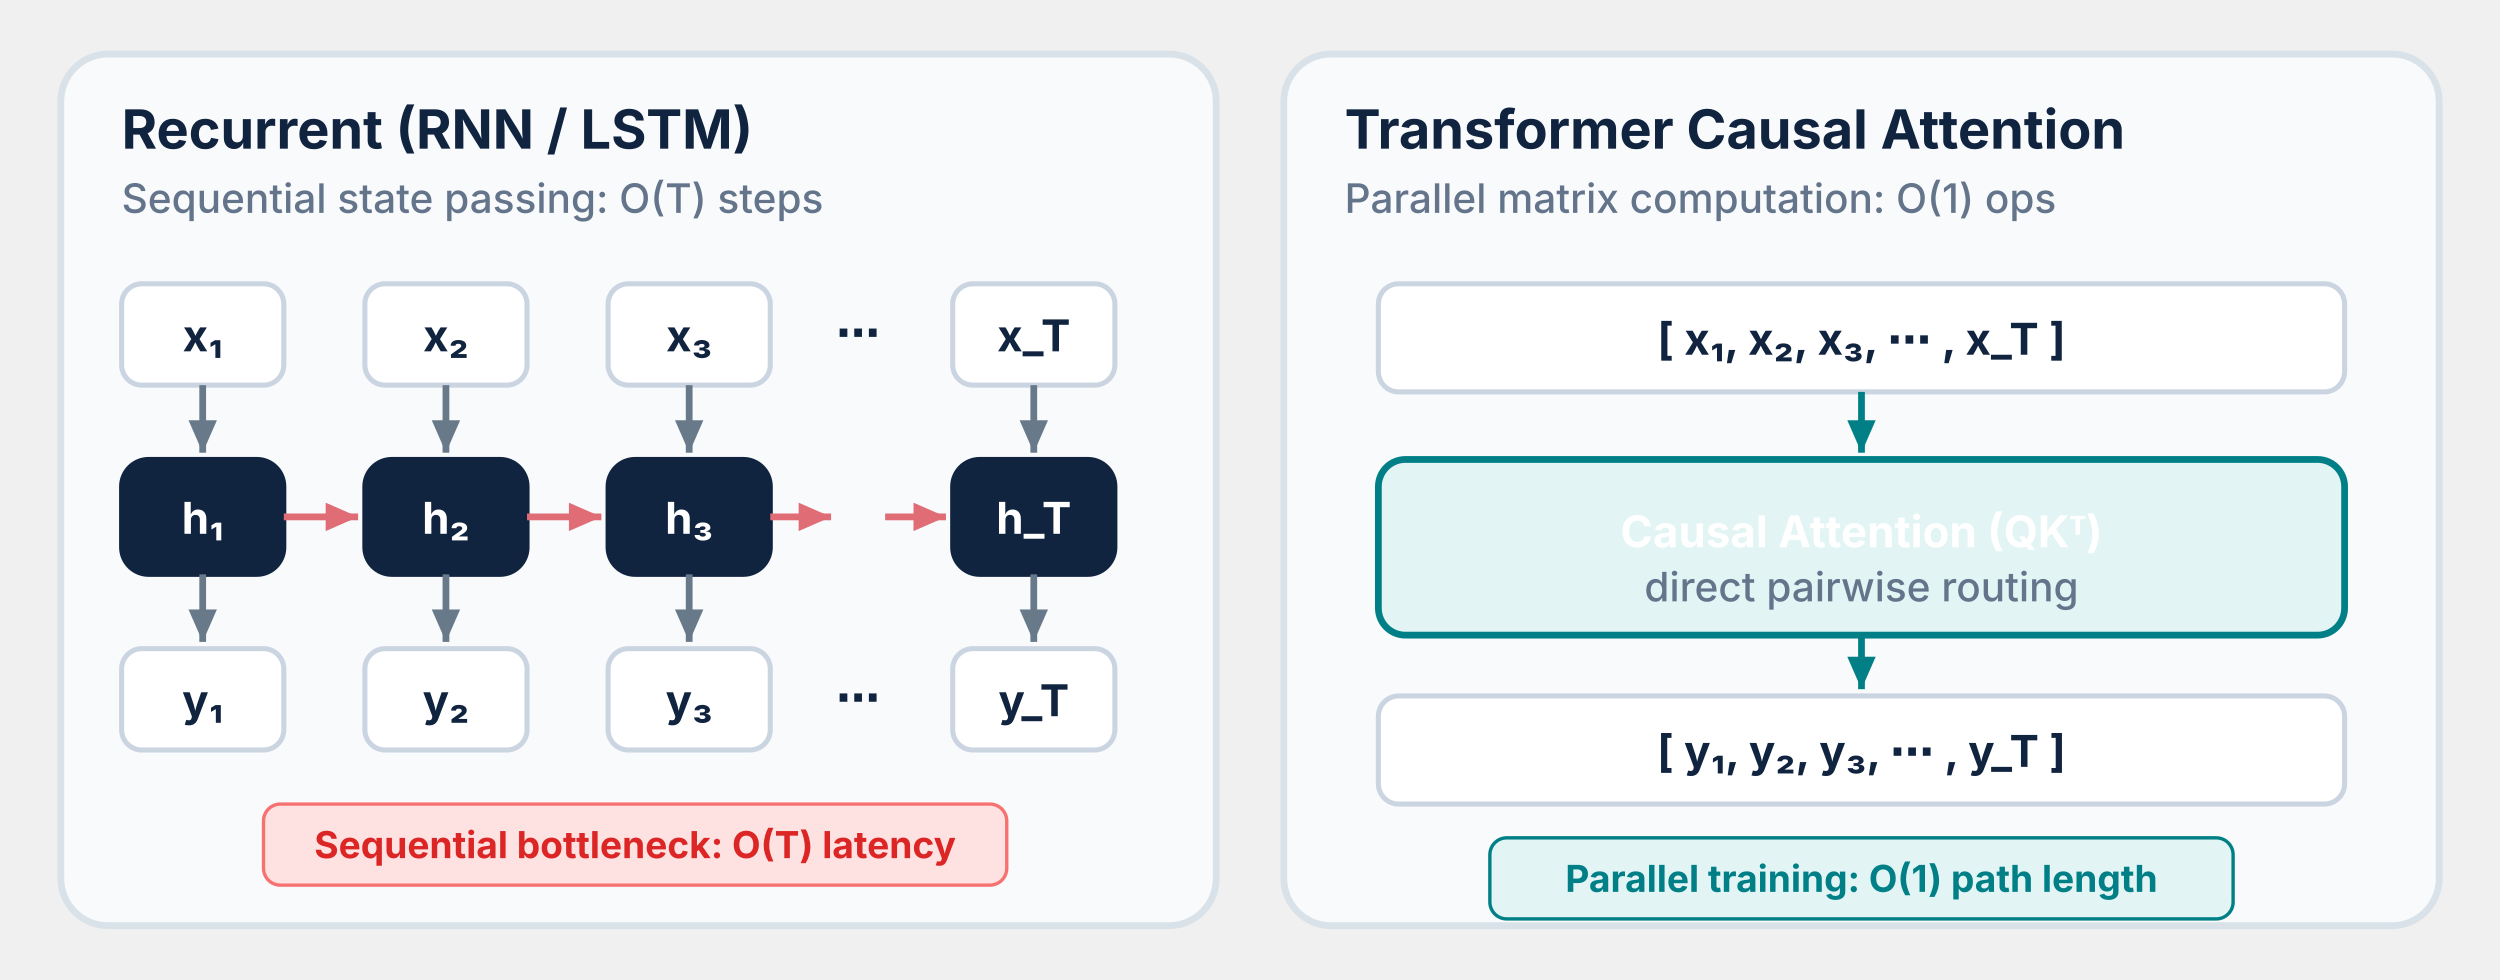
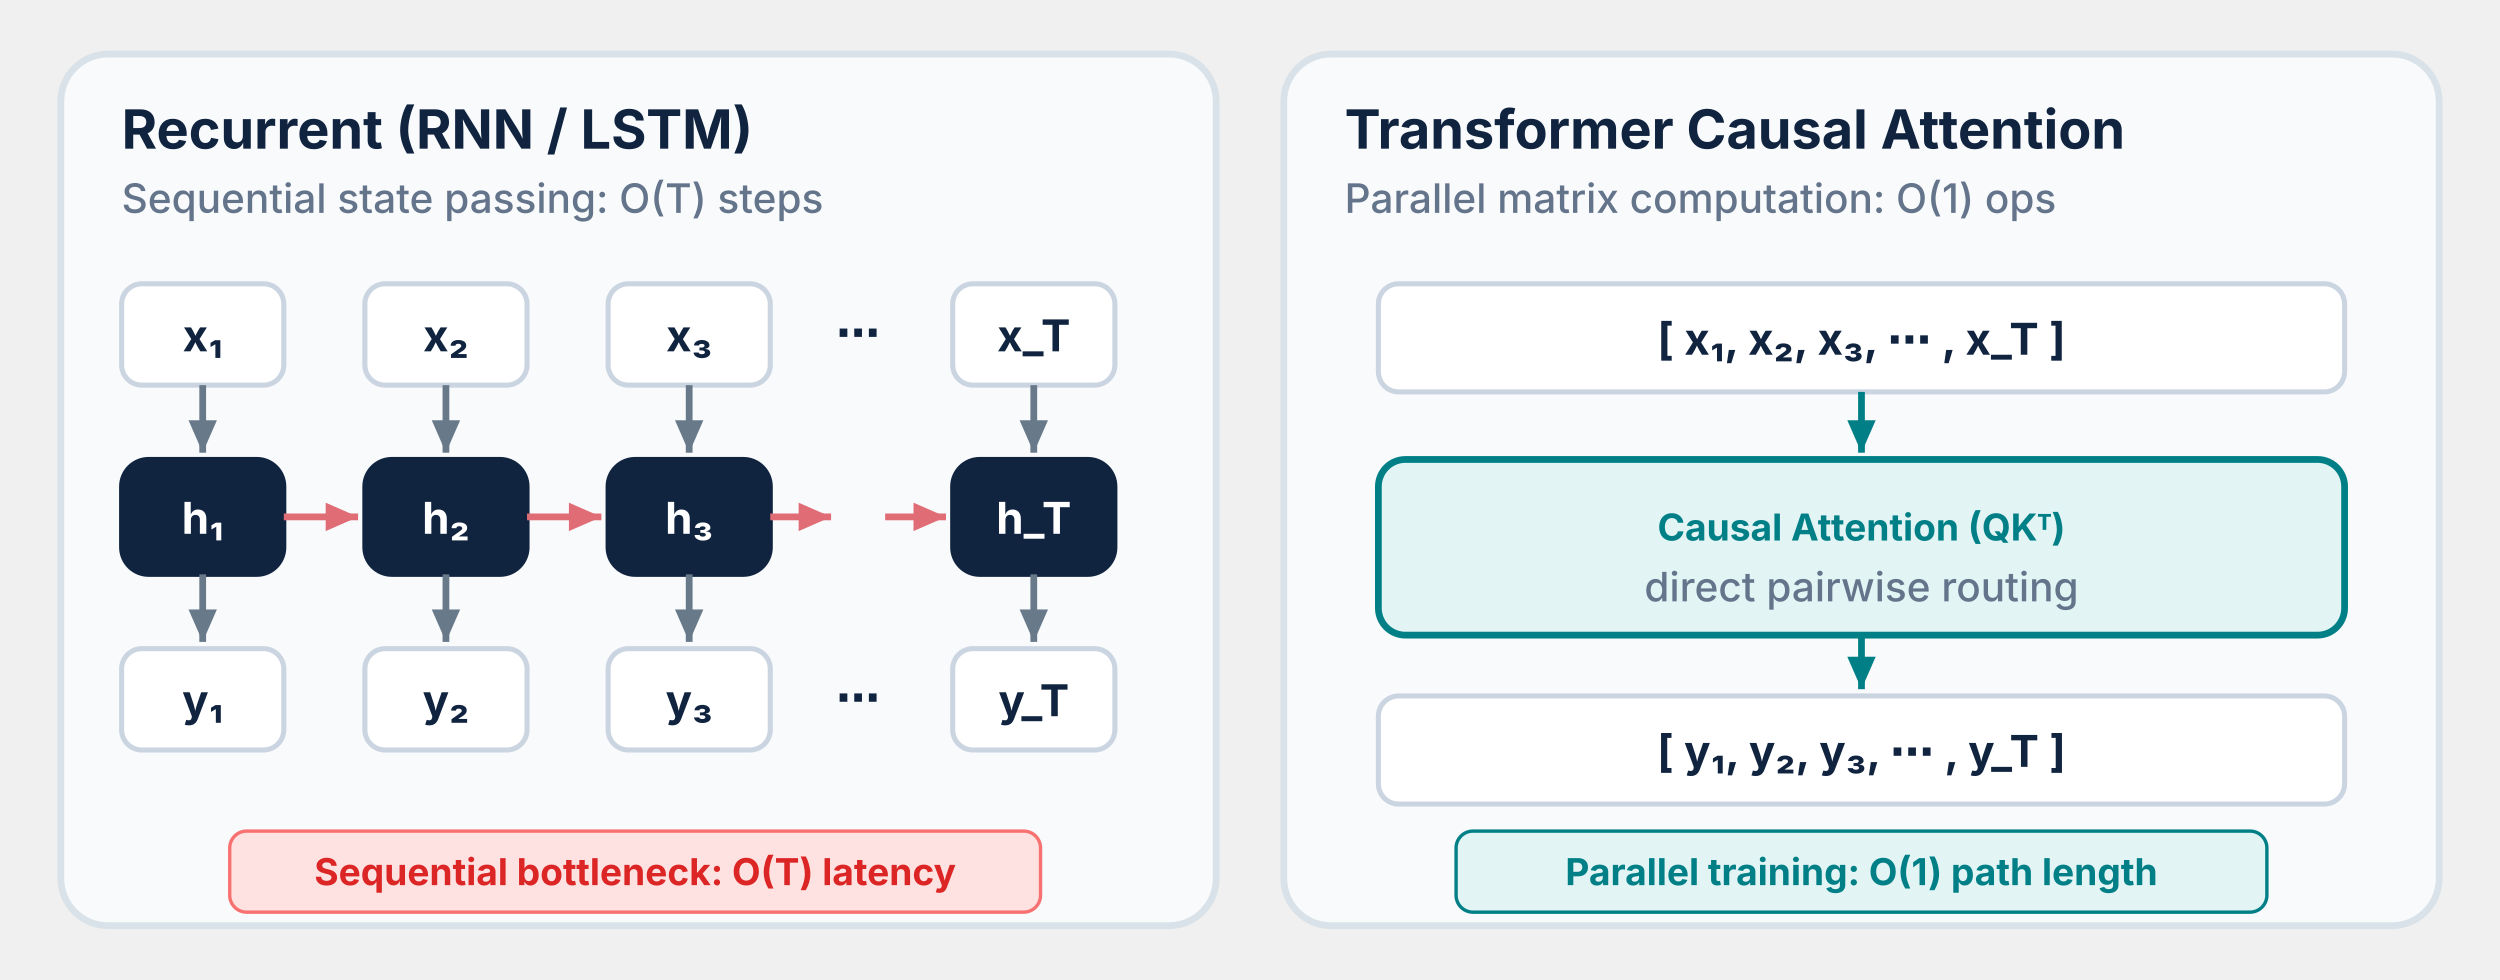
<svg xmlns="http://www.w3.org/2000/svg" viewBox="0 0 740 290" role="img" aria-labelledby="title desc">
  <defs>
    <marker id="arr" viewBox="0 0 10 10" refX="8" refY="5" markerWidth="6" markerHeight="6" orient="auto">
      <path d="M0 1.5 L8 5 L0 8.5 z" fill="#68798a" />
    </marker>
    <marker id="arr-teal" viewBox="0 0 10 10" refX="8" refY="5" markerWidth="6" markerHeight="6" orient="auto">
      <path d="M0 1.5 L8 5 L0 8.5 z" fill="#007f86" />
    </marker>
    <marker id="arr-red" viewBox="0 0 10 10" refX="8" refY="5" markerWidth="6" markerHeight="6" orient="auto">
      <path d="M0 1.5 L8 5 L0 8.5 z" fill="#e06c75" />
    </marker>
    <style>
      text { font-family: Inter, ui-sans-serif, system-ui, -apple-system, BlinkMacSystemFont, "Segoe UI", sans-serif; }
      .panel { fill: #f8fafc; stroke: #d8e2e8; stroke-width: 2; rx: 14; }
      .core { fill: #10233f; stroke: #10233f; stroke-width: 1.5; rx: 8; }
      .accent { fill: #e2f4f4; stroke: #007f86; stroke-width: 2; rx: 8; }
      .node { fill: #ffffff; stroke: #cbd5e1; stroke-width: 1.5; rx: 6; }
      .flow { fill: none; stroke: #68798a; stroke-width: 2; marker-end: url(#arr); }
      .flow-t { fill: none; stroke: #007f86; stroke-width: 2; marker-end: url(#arr-teal); }
      .flow-r { fill: none; stroke: #e06c75; stroke-width: 2; marker-end: url(#arr-red); }
      .title { fill: #10233f; font-size: 16px; font-weight: 750; }
      .sub { fill: #64748b; font-size: 12px; font-weight: 500; }
      .lbl { fill: #10233f; font-size: 13px; font-weight: 650; text-anchor: middle; }
      .inv { fill: #ffffff; font-size: 13px; font-weight: 700; text-anchor: middle; }
      .tag-warn { fill: #fee2e2; stroke: #f87171; stroke-width: 1; rx: 5; }
      .tag-good { fill: #e2f4f4; stroke: #007f86; stroke-width: 1; rx: 5; }
      .t-warn { fill: #dc2626; font-size: 11px; font-weight: 700; text-anchor: middle; }
      .t-good { fill: #007f86; font-size: 11px; font-weight: 700; text-anchor: middle; }
      @media (prefers-color-scheme: dark) {
        .panel { fill: #131d2a; stroke: #2c4052; }
        .core { fill: #2c4052; stroke: #54d2d8; }
        .accent { fill: #173b40; stroke: #54d2d8; }
        .node { fill: #182534; stroke: #334b63; }
        .title { fill: #f3f7fa; }
        .sub { fill: #94a3b8; }
        .lbl { fill: #f3f7fa; }
        .tag-warn { fill: #381a20; stroke: #f87171; }
        .tag-good { fill: #173b40; stroke: #54d2d8; }
        .t-warn { fill: #fca5a5; }
        .t-good { fill: #54d2d8; }
      }
    </style>
  </defs>
  <rect class="panel" x="18" y="16" width="342" height="258" />
  <text class="title" x="36" y="44">Recurrent (RNN / LSTM)</text>
  <text class="sub" x="36" y="63">Sequential state passing: O(T) steps</text>
  <rect class="node" x="36" y="84" width="48" height="30" />
  <text class="lbl" x="60" y="104">x₁</text>
  <rect class="node" x="108" y="84" width="48" height="30" />
  <text class="lbl" x="132" y="104">x₂</text>
  <rect class="node" x="180" y="84" width="48" height="30" />
  <text class="lbl" x="204" y="104">x₃</text>
  <text class="lbl" x="254" y="103">⋯</text>
  <rect class="node" x="282" y="84" width="48" height="30" />
  <text class="lbl" x="306" y="104">x_T</text>
  <path class="flow" d="M60 114 V134" />
  <path class="flow" d="M132 114 V134" />
  <path class="flow" d="M204 114 V134" />
  <path class="flow" d="M306 114 V134" />
  <rect class="core" x="36" y="136" width="48" height="34" />
  <text class="inv" x="60" y="158">h₁</text>
  <path class="flow-r" d="M84 153 H106" />
  <rect class="core" x="108" y="136" width="48" height="34" />
  <text class="inv" x="132" y="158">h₂</text>
  <path class="flow-r" d="M156 153 H178" />
  <rect class="core" x="180" y="136" width="48" height="34" />
  <text class="inv" x="204" y="158">h₃</text>
  <path class="flow-r" d="M228 153 H246" />
  <path class="flow-r" d="M262 153 H280" />
  <rect class="core" x="282" y="136" width="48" height="34" />
  <text class="inv" x="306" y="158">h_T</text>
  <path class="flow" d="M60 170 V190" />
  <path class="flow" d="M132 170 V190" />
  <path class="flow" d="M204 170 V190" />
  <path class="flow" d="M306 170 V190" />
  <rect class="node" x="36" y="192" width="48" height="30" />
  <text class="lbl" x="60" y="212">y₁</text>
  <rect class="node" x="108" y="192" width="48" height="30" />
  <text class="lbl" x="132" y="212">y₂</text>
  <rect class="node" x="180" y="192" width="48" height="30" />
  <text class="lbl" x="204" y="212">y₃</text>
  <text class="lbl" x="254" y="211">⋯</text>
  <rect class="node" x="282" y="192" width="48" height="30" />
  <text class="lbl" x="306" y="212">y_T</text>
-   <rect class="tag-warn" x="78" y="238" width="220" height="24" />
-   <text class="t-warn" x="188" y="254">Sequential bottleneck: O(T) latency</text>
+   <rect class="tag-warn" x="68" y="246" width="240" height="24" />
+   <text class="t-warn" x="188" y="262">Sequential bottleneck: O(T) latency</text>
  <rect class="panel" x="380" y="16" width="342" height="258" />
  <text class="title" x="398" y="44">Transformer Causal Attention</text>
  <text class="sub" x="398" y="63">Parallel matrix computation: O(1) ops</text>
  <rect class="node" x="408" y="84" width="286" height="32" />
  <text class="lbl" x="551" y="105">[ x₁,  x₂,  x₃,  ⋯ ,  x_T ]</text>
  <path class="flow-t" d="M551 116 V134" />
  <rect class="accent" x="408" y="136" width="286" height="52" />
-   <text class="inv" x="551" y="162" fill="#007f86">Causal Attention (QKᵀ)</text>
+   <text class="t-good" x="551" y="160" font-size="13px">Causal Attention (QKᵀ)</text>
  <text class="sub" x="551" y="178" text-anchor="middle">direct pairwise routing</text>
  <path class="flow-t" d="M551 188 V204" />
  <rect class="node" x="408" y="206" width="286" height="32" />
  <text class="lbl" x="551" y="227">[ y₁,  y₂,  y₃,  ⋯ ,  y_T ]</text>
-   <rect class="tag-good" x="441" y="248" width="220" height="24" />
-   <text class="t-good" x="551" y="264">Parallel training: O(1) path length</text>
+   <rect class="tag-good" x="431" y="246" width="240" height="24" />
+   <text class="t-good" x="551" y="262">Parallel training: O(1) path length</text>
</svg>
